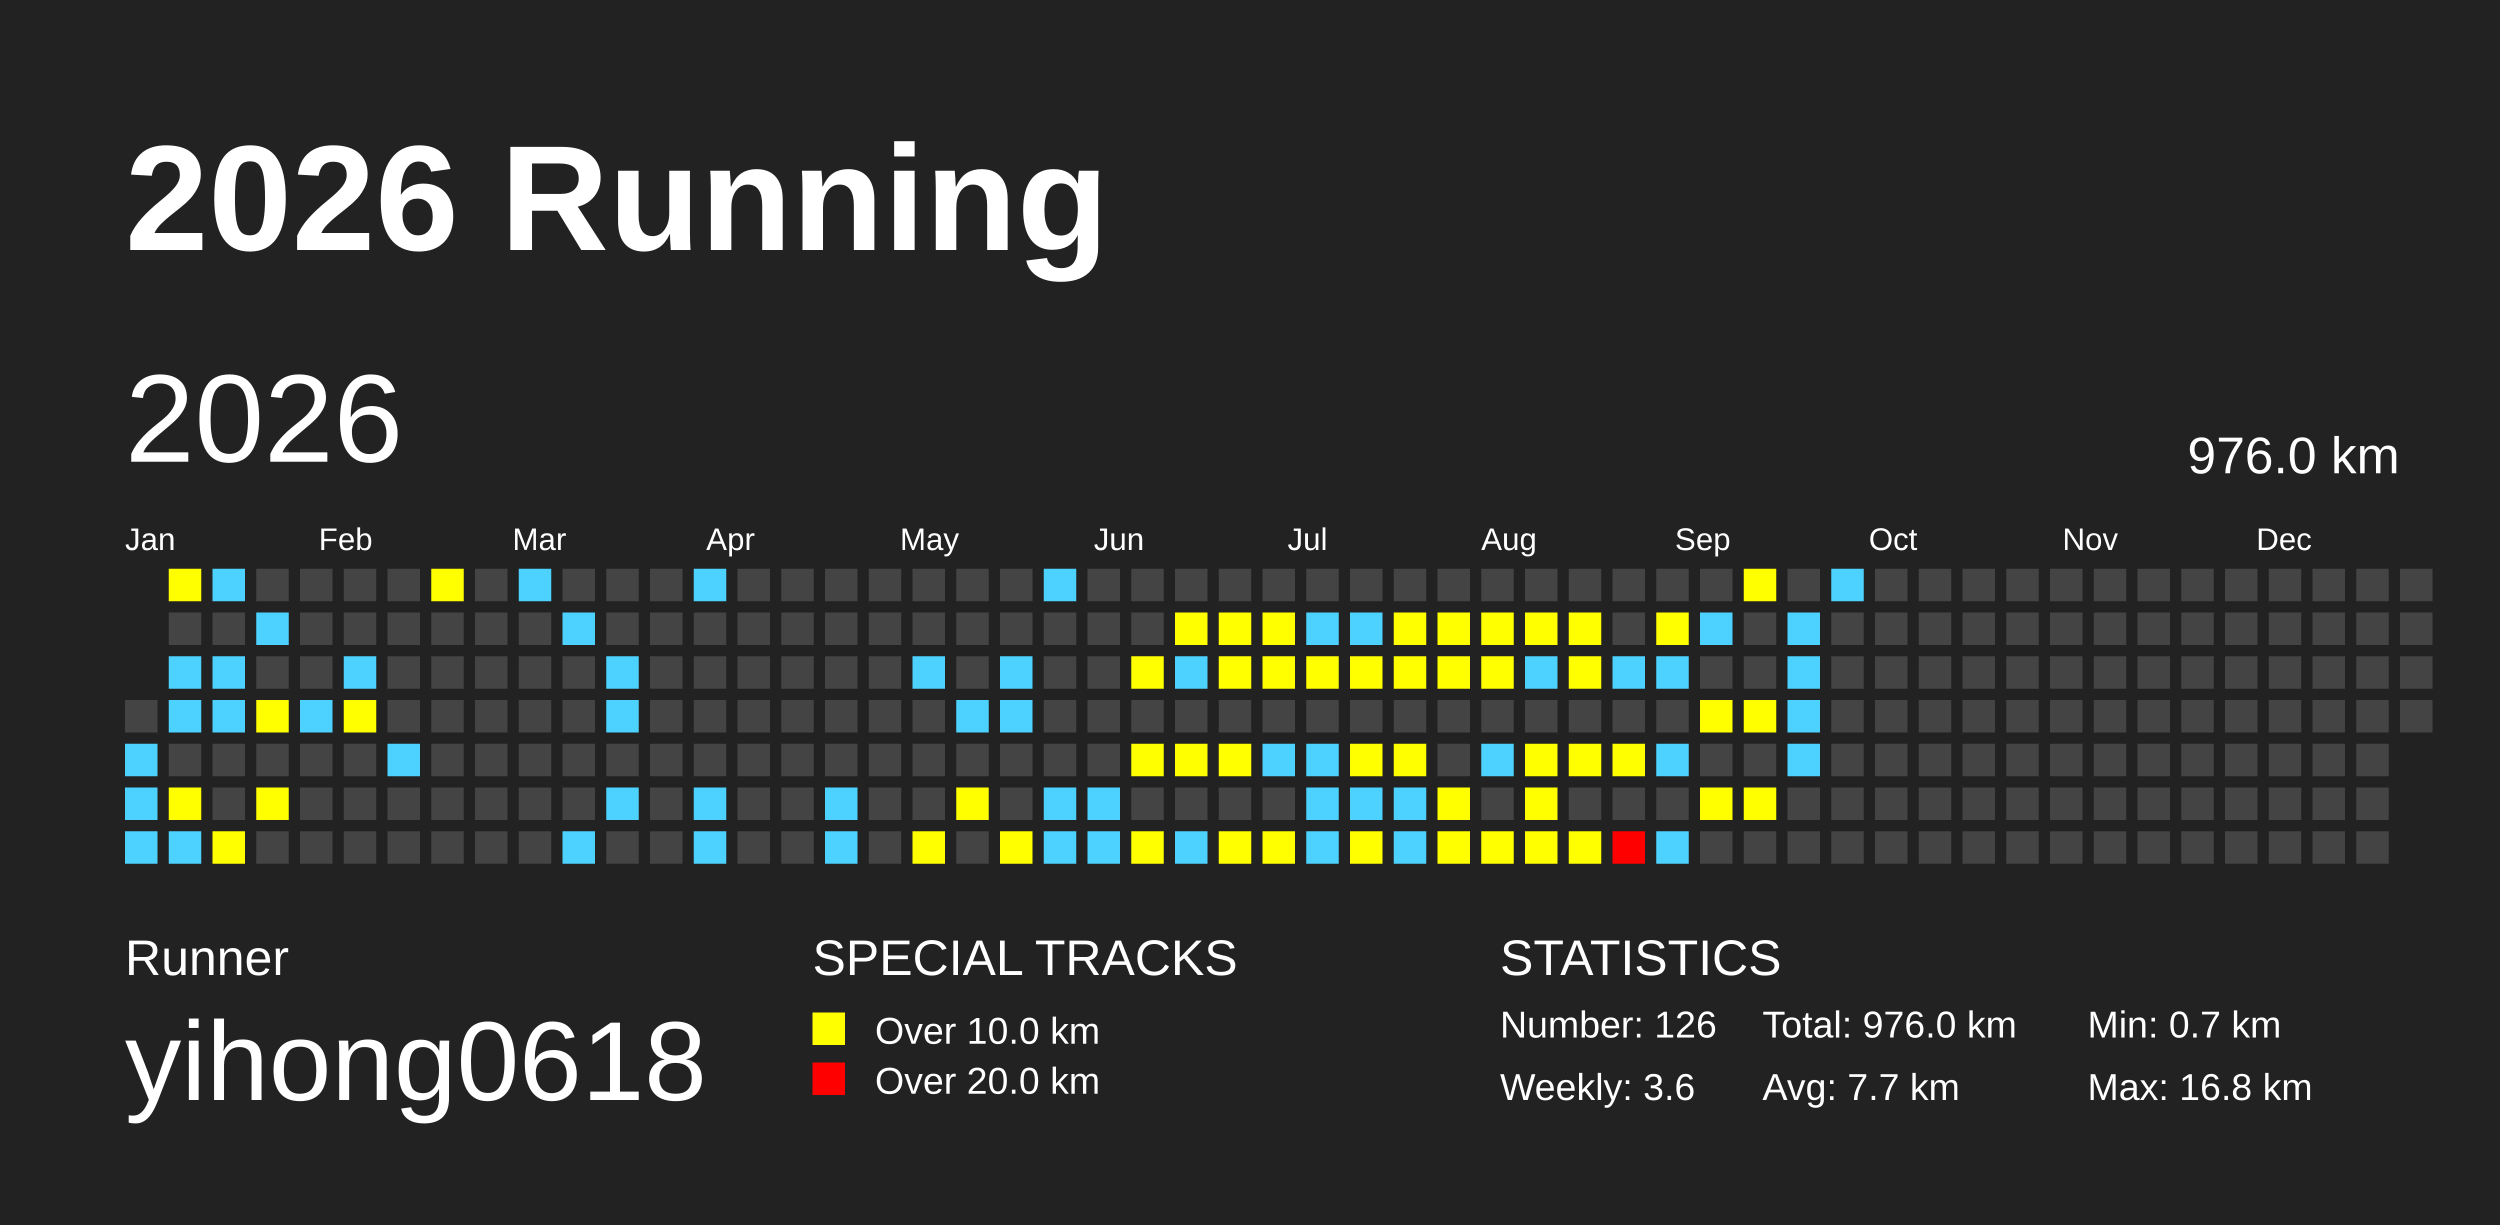
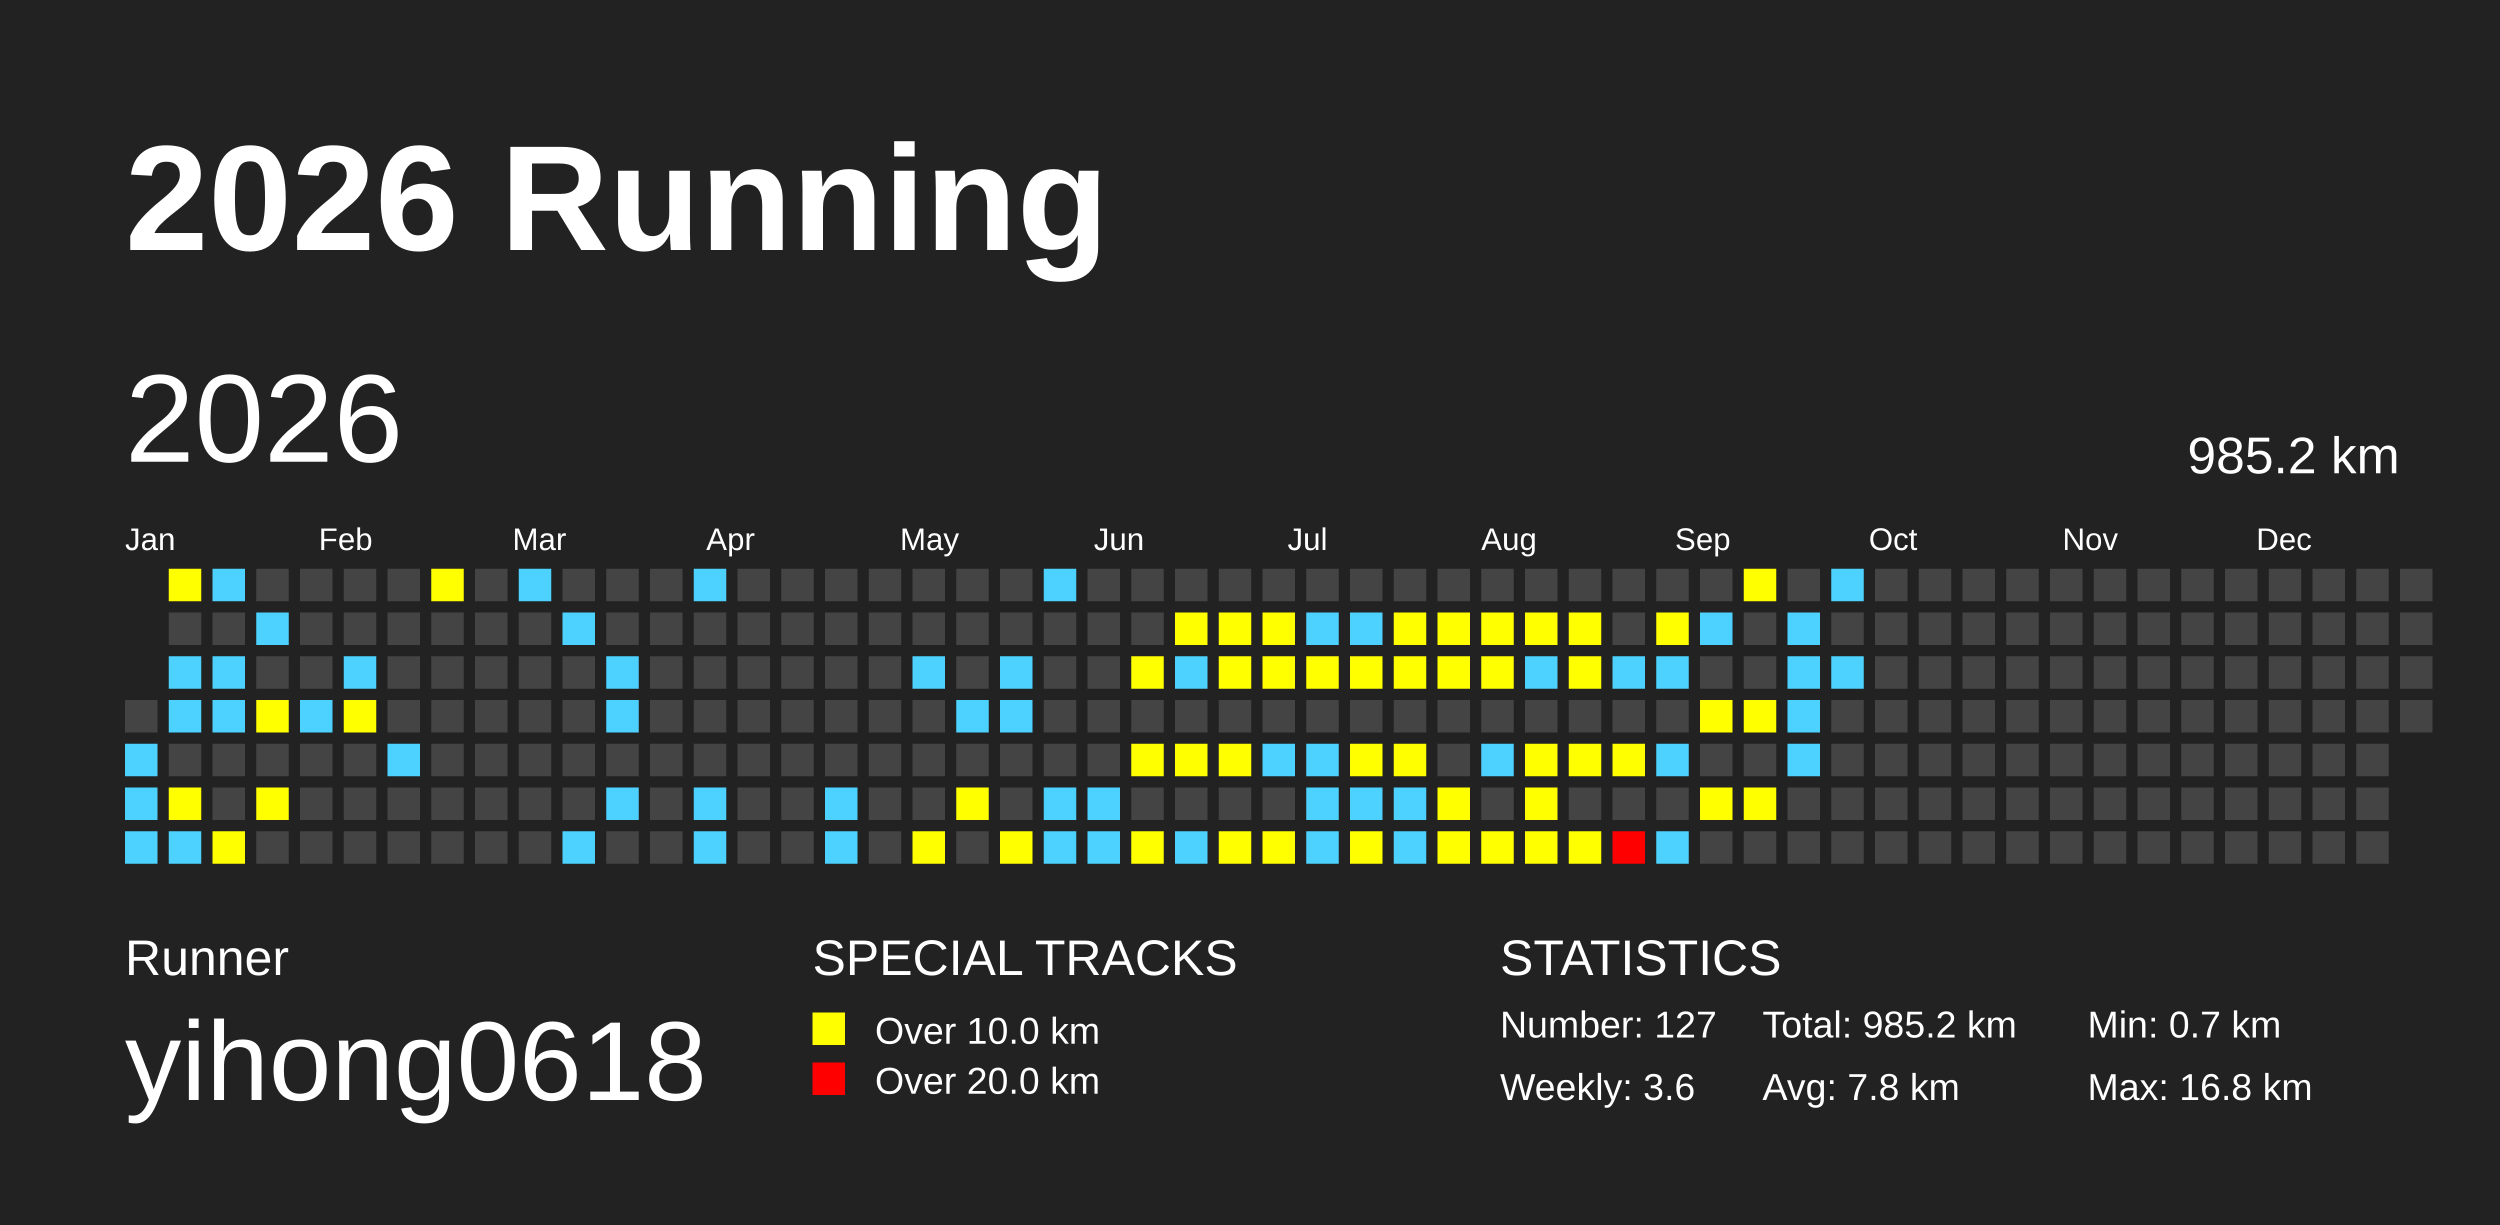
<svg xmlns="http://www.w3.org/2000/svg" baseProfile="full" height="98mm" version="1.1" viewBox="0,0,200,98" width="200mm">
  <defs>
    <pattern height="2" id="indoor-stripe" patternUnits="userSpaceOnUse" width="2">
      <line stroke="white" stroke-opacity="0.45" stroke-width="0.5" x1="0" x2="2" y1="2" y2="0" />
    </pattern>
  </defs>
  <rect fill="#222222" height="98" width="200" x="0" y="0" />
  <text fill="#FFFFFF" style="font-size:12px; font-family:Arial; font-weight:bold;" x="10" y="20">2026 Running</text>
  <text fill="#FFFFFF" style="font-size:4px; font-family:Arial" x="10" y="78">Runner</text>
  <text fill="#FFFFFF" style="font-size:9px; font-family:Arial" x="10" y="88">yihong0618</text>
  <text fill="#FFFFFF" style="font-size:4px; font-family:Arial" x="65" y="78">SPECIAL TRACKS</text>
  <rect fill="yellow" height="2.6" width="2.6" x="65" y="81" />
  <text fill="#FFFFFF" style="font-size:3px; font-family:Arial" x="70" y="83.5">Over 10.0 km</text>
  <rect fill="red" height="2.6" width="2.6" x="65" y="85" />
  <text fill="#FFFFFF" style="font-size:3px; font-family:Arial" x="70" y="87.5">Over 20.0 km</text>
  <text fill="#FFFFFF" style="font-size:4px; font-family:Arial" x="120" y="78">STATISTICS</text>
-   <text fill="#FFFFFF" style="font-size:3px; font-family:Arial" x="120" y="83">Number: 126</text>
+   <text fill="#FFFFFF" style="font-size:3px; font-family:Arial" x="120" y="83">Number: 127</text>
  <text fill="#FFFFFF" style="font-size:3px; font-family:Arial" x="120" y="88">Weekly: 3.6</text>
-   <text fill="#FFFFFF" style="font-size:3px; font-family:Arial" x="141" y="83">Total: 976.0 km</text>
-   <text fill="#FFFFFF" style="font-size:3px; font-family:Arial" x="141" y="88">Avg: 7.7 km</text>
+   <text fill="#FFFFFF" style="font-size:3px; font-family:Arial" x="141" y="83">Total: 985.2 km</text>
+   <text fill="#FFFFFF" style="font-size:3px; font-family:Arial" x="141" y="88">Avg: 7.8 km</text>
  <text fill="#FFFFFF" style="font-size:3px; font-family:Arial" x="167" y="83">Min: 0.7 km</text>
  <text fill="#FFFFFF" style="font-size:3px; font-family:Arial" x="167" y="88">Max: 16.8 km</text>
  <text dominant-baseline="hanging" fill="#FFFFFF" style="font-size:10.0px; font-family:Arial;" x="10" y="30">2026</text>
-   <text dominant-baseline="hanging" fill="#FFFFFF" style="font-size:4.125px; font-family:Arial;" x="175" y="35">976.0 km</text>
+   <text dominant-baseline="hanging" fill="#FFFFFF" style="font-size:4.125px; font-family:Arial;" x="175" y="35">985.2 km</text>
  <text fill="#FFFFFF" style="font-size:2.5px; font-family:Arial" x="10.0" y="44">Jan</text>
  <text fill="#FFFFFF" style="font-size:2.5px; font-family:Arial" x="25.5" y="44">Feb</text>
  <text fill="#FFFFFF" style="font-size:2.5px; font-family:Arial" x="41.0" y="44">Mar</text>
  <text fill="#FFFFFF" style="font-size:2.5px; font-family:Arial" x="56.5" y="44">Apr</text>
  <text fill="#FFFFFF" style="font-size:2.5px; font-family:Arial" x="72.0" y="44">May</text>
  <text fill="#FFFFFF" style="font-size:2.5px; font-family:Arial" x="87.5" y="44">Jun</text>
  <text fill="#FFFFFF" style="font-size:2.5px; font-family:Arial" x="103.0" y="44">Jul</text>
  <text fill="#FFFFFF" style="font-size:2.5px; font-family:Arial" x="118.5" y="44">Aug</text>
  <text fill="#FFFFFF" style="font-size:2.5px; font-family:Arial" x="134.0" y="44">Sep</text>
  <text fill="#FFFFFF" style="font-size:2.5px; font-family:Arial" x="149.5" y="44">Oct</text>
  <text fill="#FFFFFF" style="font-size:2.5px; font-family:Arial" x="165.0" y="44">Nov</text>
  <text fill="#FFFFFF" style="font-size:2.5px; font-family:Arial" x="180.5" y="44">Dec</text>
  <rect fill="#444444" height="2.6" width="2.6" x="10.0" y="56.0" />
  <rect fill="#4DD2FF" height="2.6" width="2.6" x="10.0" y="59.5" />
  <rect fill="#4DD2FF" height="2.6" width="2.6" x="10.0" y="63.0" />
  <rect fill="#4DD2FF" height="2.6" width="2.6" x="10.0" y="66.5" />
  <rect fill="yellow" height="2.6" width="2.6" x="13.5" y="45.5" />
  <rect fill="#444444" height="2.6" width="2.6" x="13.5" y="49.0" />
  <rect fill="#4DD2FF" height="2.6" width="2.6" x="13.5" y="52.5" />
  <rect fill="#4DD2FF" height="2.6" width="2.6" x="13.5" y="56.0" />
  <rect fill="#444444" height="2.6" width="2.6" x="13.5" y="59.5" />
  <rect fill="yellow" height="2.6" width="2.6" x="13.5" y="63.0" />
  <rect fill="#4DD2FF" height="2.6" width="2.6" x="13.5" y="66.5" />
  <rect fill="#4DD2FF" height="2.6" width="2.6" x="17.0" y="45.5" />
  <rect fill="#444444" height="2.6" width="2.6" x="17.0" y="49.0" />
  <rect fill="#4DD2FF" height="2.6" width="2.6" x="17.0" y="52.5" />
  <rect fill="#4DD2FF" height="2.6" width="2.6" x="17.0" y="56.0" />
  <rect fill="#444444" height="2.6" width="2.6" x="17.0" y="59.5" />
  <rect fill="#444444" height="2.6" width="2.6" x="17.0" y="63.0" />
  <rect fill="yellow" height="2.6" width="2.6" x="17.0" y="66.5" />
  <rect fill="#444444" height="2.6" width="2.6" x="20.5" y="45.5" />
  <rect fill="#4DD2FF" height="2.6" width="2.6" x="20.5" y="49.0" />
  <rect fill="#444444" height="2.6" width="2.6" x="20.5" y="52.5" />
  <rect fill="yellow" height="2.6" width="2.6" x="20.5" y="56.0" />
  <rect fill="#444444" height="2.6" width="2.6" x="20.5" y="59.5" />
  <rect fill="yellow" height="2.6" width="2.6" x="20.5" y="63.0" />
  <rect fill="#444444" height="2.6" width="2.6" x="20.5" y="66.5" />
  <rect fill="#444444" height="2.6" width="2.6" x="24.0" y="45.5" />
  <rect fill="#444444" height="2.6" width="2.6" x="24.0" y="49.0" />
  <rect fill="#444444" height="2.6" width="2.6" x="24.0" y="52.5" />
  <rect fill="#4DD2FF" height="2.6" width="2.6" x="24.0" y="56.0" />
  <rect fill="#444444" height="2.6" width="2.6" x="24.0" y="59.5" />
  <rect fill="#444444" height="2.6" width="2.6" x="24.0" y="63.0" />
  <rect fill="#444444" height="2.6" width="2.6" x="24.0" y="66.5" />
  <rect fill="#444444" height="2.6" width="2.6" x="27.5" y="45.5" />
  <rect fill="#444444" height="2.6" width="2.6" x="27.5" y="49.0" />
  <rect fill="#4DD2FF" height="2.6" width="2.6" x="27.5" y="52.5" />
  <rect fill="yellow" height="2.6" width="2.6" x="27.5" y="56.0" />
  <rect fill="#444444" height="2.6" width="2.6" x="27.5" y="59.5" />
  <rect fill="#444444" height="2.6" width="2.6" x="27.5" y="63.0" />
  <rect fill="#444444" height="2.6" width="2.6" x="27.5" y="66.5" />
  <rect fill="#444444" height="2.6" width="2.6" x="31.0" y="45.5" />
  <rect fill="#444444" height="2.6" width="2.6" x="31.0" y="49.0" />
  <rect fill="#444444" height="2.6" width="2.6" x="31.0" y="52.5" />
  <rect fill="#444444" height="2.6" width="2.6" x="31.0" y="56.0" />
  <rect fill="#4DD2FF" height="2.6" width="2.6" x="31.0" y="59.5" />
  <rect fill="#444444" height="2.6" width="2.6" x="31.0" y="63.0" />
  <rect fill="#444444" height="2.6" width="2.6" x="31.0" y="66.5" />
  <rect fill="yellow" height="2.6" width="2.6" x="34.5" y="45.5" />
  <rect fill="#444444" height="2.6" width="2.6" x="34.5" y="49.0" />
  <rect fill="#444444" height="2.6" width="2.6" x="34.5" y="52.5" />
  <rect fill="#444444" height="2.6" width="2.6" x="34.5" y="56.0" />
  <rect fill="#444444" height="2.6" width="2.6" x="34.5" y="59.5" />
  <rect fill="#444444" height="2.6" width="2.6" x="34.5" y="63.0" />
  <rect fill="#444444" height="2.6" width="2.6" x="34.5" y="66.5" />
  <rect fill="#444444" height="2.6" width="2.6" x="38.0" y="45.5" />
  <rect fill="#444444" height="2.6" width="2.6" x="38.0" y="49.0" />
  <rect fill="#444444" height="2.6" width="2.6" x="38.0" y="52.5" />
  <rect fill="#444444" height="2.6" width="2.6" x="38.0" y="56.0" />
  <rect fill="#444444" height="2.6" width="2.6" x="38.0" y="59.5" />
  <rect fill="#444444" height="2.6" width="2.6" x="38.0" y="63.0" />
  <rect fill="#444444" height="2.6" width="2.6" x="38.0" y="66.5" />
  <rect fill="#4DD2FF" height="2.6" width="2.6" x="41.5" y="45.5" />
  <rect fill="#444444" height="2.6" width="2.6" x="41.5" y="49.0" />
  <rect fill="#444444" height="2.6" width="2.6" x="41.5" y="52.5" />
  <rect fill="#444444" height="2.6" width="2.6" x="41.5" y="56.0" />
  <rect fill="#444444" height="2.6" width="2.6" x="41.5" y="59.5" />
  <rect fill="#444444" height="2.6" width="2.6" x="41.5" y="63.0" />
  <rect fill="#444444" height="2.6" width="2.6" x="41.5" y="66.5" />
  <rect fill="#444444" height="2.6" width="2.6" x="45.0" y="45.5" />
  <rect fill="#4DD2FF" height="2.6" width="2.6" x="45.0" y="49.0" />
  <rect fill="#444444" height="2.6" width="2.6" x="45.0" y="52.5" />
  <rect fill="#444444" height="2.6" width="2.6" x="45.0" y="56.0" />
  <rect fill="#444444" height="2.6" width="2.6" x="45.0" y="59.5" />
  <rect fill="#444444" height="2.6" width="2.6" x="45.0" y="63.0" />
  <rect fill="#4DD2FF" height="2.6" width="2.6" x="45.0" y="66.5" />
  <rect fill="#444444" height="2.6" width="2.6" x="48.5" y="45.5" />
  <rect fill="#444444" height="2.6" width="2.6" x="48.5" y="49.0" />
  <rect fill="#4DD2FF" height="2.6" width="2.6" x="48.5" y="52.5" />
  <rect fill="#4DD2FF" height="2.6" width="2.6" x="48.5" y="56.0" />
  <rect fill="#444444" height="2.6" width="2.6" x="48.5" y="59.5" />
  <rect fill="#4DD2FF" height="2.6" width="2.6" x="48.5" y="63.0" />
  <rect fill="#444444" height="2.6" width="2.6" x="48.5" y="66.5" />
  <rect fill="#444444" height="2.6" width="2.6" x="52.0" y="45.5" />
  <rect fill="#444444" height="2.6" width="2.6" x="52.0" y="49.0" />
  <rect fill="#444444" height="2.6" width="2.6" x="52.0" y="52.5" />
  <rect fill="#444444" height="2.6" width="2.6" x="52.0" y="56.0" />
  <rect fill="#444444" height="2.6" width="2.6" x="52.0" y="59.5" />
  <rect fill="#444444" height="2.6" width="2.6" x="52.0" y="63.0" />
  <rect fill="#444444" height="2.6" width="2.6" x="52.0" y="66.5" />
  <rect fill="#4DD2FF" height="2.6" width="2.6" x="55.5" y="45.5" />
  <rect fill="#444444" height="2.6" width="2.6" x="55.5" y="49.0" />
  <rect fill="#444444" height="2.6" width="2.6" x="55.5" y="52.5" />
  <rect fill="#444444" height="2.6" width="2.6" x="55.5" y="56.0" />
  <rect fill="#444444" height="2.6" width="2.6" x="55.5" y="59.5" />
  <rect fill="#4DD2FF" height="2.6" width="2.6" x="55.5" y="63.0" />
  <rect fill="#4DD2FF" height="2.6" width="2.6" x="55.5" y="66.5" />
  <rect fill="#444444" height="2.6" width="2.6" x="59.0" y="45.5" />
  <rect fill="#444444" height="2.6" width="2.6" x="59.0" y="49.0" />
  <rect fill="#444444" height="2.6" width="2.6" x="59.0" y="52.5" />
  <rect fill="#444444" height="2.6" width="2.6" x="59.0" y="56.0" />
  <rect fill="#444444" height="2.6" width="2.6" x="59.0" y="59.5" />
  <rect fill="#444444" height="2.6" width="2.6" x="59.0" y="63.0" />
  <rect fill="#444444" height="2.6" width="2.6" x="59.0" y="66.5" />
  <rect fill="#444444" height="2.6" width="2.6" x="62.5" y="45.5" />
  <rect fill="#444444" height="2.6" width="2.6" x="62.5" y="49.0" />
  <rect fill="#444444" height="2.6" width="2.6" x="62.5" y="52.5" />
  <rect fill="#444444" height="2.6" width="2.6" x="62.5" y="56.0" />
  <rect fill="#444444" height="2.6" width="2.6" x="62.5" y="59.5" />
  <rect fill="#444444" height="2.6" width="2.6" x="62.5" y="63.0" />
  <rect fill="#444444" height="2.6" width="2.6" x="62.5" y="66.5" />
  <rect fill="#444444" height="2.6" width="2.6" x="66.0" y="45.5" />
  <rect fill="#444444" height="2.6" width="2.6" x="66.0" y="49.0" />
  <rect fill="#444444" height="2.6" width="2.6" x="66.0" y="52.5" />
  <rect fill="#444444" height="2.6" width="2.6" x="66.0" y="56.0" />
  <rect fill="#444444" height="2.6" width="2.6" x="66.0" y="59.5" />
  <rect fill="#4DD2FF" height="2.6" width="2.6" x="66.0" y="63.0" />
  <rect fill="#4DD2FF" height="2.6" width="2.6" x="66.0" y="66.5" />
  <rect fill="#444444" height="2.6" width="2.6" x="69.5" y="45.5" />
  <rect fill="#444444" height="2.6" width="2.6" x="69.5" y="49.0" />
  <rect fill="#444444" height="2.6" width="2.6" x="69.5" y="52.5" />
  <rect fill="#444444" height="2.6" width="2.6" x="69.5" y="56.0" />
  <rect fill="#444444" height="2.6" width="2.6" x="69.5" y="59.5" />
  <rect fill="#444444" height="2.6" width="2.6" x="69.5" y="63.0" />
  <rect fill="#444444" height="2.6" width="2.6" x="69.5" y="66.5" />
  <rect fill="#444444" height="2.6" width="2.6" x="73.0" y="45.5" />
  <rect fill="#444444" height="2.6" width="2.6" x="73.0" y="49.0" />
  <rect fill="#4DD2FF" height="2.6" width="2.6" x="73.0" y="52.5" />
  <rect fill="#444444" height="2.6" width="2.6" x="73.0" y="56.0" />
  <rect fill="#444444" height="2.6" width="2.6" x="73.0" y="59.5" />
  <rect fill="#444444" height="2.6" width="2.6" x="73.0" y="63.0" />
  <rect fill="yellow" height="2.6" width="2.6" x="73.0" y="66.5" />
  <rect fill="#444444" height="2.6" width="2.6" x="76.5" y="45.5" />
  <rect fill="#444444" height="2.6" width="2.6" x="76.5" y="49.0" />
  <rect fill="#444444" height="2.6" width="2.6" x="76.5" y="52.5" />
  <rect fill="#4DD2FF" height="2.6" width="2.6" x="76.5" y="56.0" />
  <rect fill="#444444" height="2.6" width="2.6" x="76.5" y="59.5" />
  <rect fill="yellow" height="2.6" width="2.6" x="76.5" y="63.0" />
  <rect fill="#444444" height="2.6" width="2.6" x="76.5" y="66.5" />
  <rect fill="#444444" height="2.6" width="2.6" x="80.0" y="45.5" />
  <rect fill="#444444" height="2.6" width="2.6" x="80.0" y="49.0" />
  <rect fill="#4DD2FF" height="2.6" width="2.6" x="80.0" y="52.5" />
  <rect fill="#4DD2FF" height="2.6" width="2.6" x="80.0" y="56.0" />
  <rect fill="#444444" height="2.6" width="2.6" x="80.0" y="59.5" />
  <rect fill="#444444" height="2.6" width="2.6" x="80.0" y="63.0" />
  <rect fill="yellow" height="2.6" width="2.6" x="80.0" y="66.5" />
  <rect fill="#4DD2FF" height="2.6" width="2.6" x="83.5" y="45.5" />
  <rect fill="#444444" height="2.6" width="2.6" x="83.5" y="49.0" />
  <rect fill="#444444" height="2.6" width="2.6" x="83.5" y="52.5" />
  <rect fill="#444444" height="2.6" width="2.6" x="83.5" y="56.0" />
  <rect fill="#444444" height="2.6" width="2.6" x="83.5" y="59.5" />
  <rect fill="#4DD2FF" height="2.6" width="2.6" x="83.5" y="63.0" />
  <rect fill="#4DD2FF" height="2.6" width="2.6" x="83.5" y="66.5" />
  <rect fill="#444444" height="2.6" width="2.6" x="87.0" y="45.5" />
  <rect fill="#444444" height="2.6" width="2.6" x="87.0" y="49.0" />
  <rect fill="#444444" height="2.6" width="2.6" x="87.0" y="52.5" />
  <rect fill="#444444" height="2.6" width="2.6" x="87.0" y="56.0" />
  <rect fill="#444444" height="2.6" width="2.6" x="87.0" y="59.5" />
  <rect fill="#4DD2FF" height="2.6" width="2.6" x="87.0" y="63.0" />
  <rect fill="#4DD2FF" height="2.6" width="2.6" x="87.0" y="66.5" />
  <rect fill="#444444" height="2.6" width="2.6" x="90.5" y="45.5" />
  <rect fill="#444444" height="2.6" width="2.6" x="90.5" y="49.0" />
  <rect fill="yellow" height="2.6" width="2.6" x="90.5" y="52.5" />
  <rect fill="#444444" height="2.6" width="2.6" x="90.5" y="56.0" />
  <rect fill="yellow" height="2.6" width="2.6" x="90.5" y="59.5" />
  <rect fill="#444444" height="2.6" width="2.6" x="90.5" y="63.0" />
  <rect fill="yellow" height="2.6" width="2.6" x="90.5" y="66.5" />
  <rect fill="#444444" height="2.6" width="2.6" x="94.0" y="45.5" />
  <rect fill="yellow" height="2.6" width="2.6" x="94.0" y="49.0" />
  <rect fill="#4DD2FF" height="2.6" width="2.6" x="94.0" y="52.5" />
  <rect fill="#444444" height="2.6" width="2.6" x="94.0" y="56.0" />
  <rect fill="yellow" height="2.6" width="2.6" x="94.0" y="59.5" />
  <rect fill="#444444" height="2.6" width="2.6" x="94.0" y="63.0" />
  <rect fill="#4DD2FF" height="2.6" width="2.6" x="94.0" y="66.5" />
  <rect fill="#444444" height="2.6" width="2.6" x="97.5" y="45.5" />
  <rect fill="yellow" height="2.6" width="2.6" x="97.5" y="49.0" />
  <rect fill="yellow" height="2.6" width="2.6" x="97.5" y="52.5" />
  <rect fill="#444444" height="2.6" width="2.6" x="97.5" y="56.0" />
  <rect fill="yellow" height="2.6" width="2.6" x="97.5" y="59.5" />
  <rect fill="#444444" height="2.6" width="2.6" x="97.5" y="63.0" />
  <rect fill="yellow" height="2.6" width="2.6" x="97.5" y="66.5" />
  <rect fill="#444444" height="2.6" width="2.6" x="101.0" y="45.5" />
  <rect fill="yellow" height="2.6" width="2.6" x="101.0" y="49.0" />
  <rect fill="yellow" height="2.6" width="2.6" x="101.0" y="52.5" />
  <rect fill="#444444" height="2.6" width="2.6" x="101.0" y="56.0" />
  <rect fill="#4DD2FF" height="2.6" width="2.6" x="101.0" y="59.5" />
  <rect fill="#444444" height="2.6" width="2.6" x="101.0" y="63.0" />
  <rect fill="yellow" height="2.6" width="2.6" x="101.0" y="66.5" />
  <rect fill="#444444" height="2.6" width="2.6" x="104.5" y="45.5" />
  <rect fill="#4DD2FF" height="2.6" width="2.6" x="104.5" y="49.0" />
  <rect fill="yellow" height="2.6" width="2.6" x="104.5" y="52.5" />
  <rect fill="#444444" height="2.6" width="2.6" x="104.5" y="56.0" />
  <rect fill="#4DD2FF" height="2.6" width="2.6" x="104.5" y="59.5" />
  <rect fill="#4DD2FF" height="2.6" width="2.6" x="104.5" y="63.0" />
  <rect fill="#4DD2FF" height="2.6" width="2.6" x="104.5" y="66.5" />
  <rect fill="#444444" height="2.6" width="2.6" x="108.0" y="45.5" />
  <rect fill="#4DD2FF" height="2.6" width="2.6" x="108.0" y="49.0" />
  <rect fill="yellow" height="2.6" width="2.6" x="108.0" y="52.5" />
  <rect fill="#444444" height="2.6" width="2.6" x="108.0" y="56.0" />
  <rect fill="yellow" height="2.6" width="2.6" x="108.0" y="59.5" />
  <rect fill="#4DD2FF" height="2.6" width="2.6" x="108.0" y="63.0" />
  <rect fill="yellow" height="2.6" width="2.6" x="108.0" y="66.5" />
  <rect fill="#444444" height="2.6" width="2.6" x="111.5" y="45.5" />
  <rect fill="yellow" height="2.6" width="2.6" x="111.5" y="49.0" />
  <rect fill="yellow" height="2.6" width="2.6" x="111.5" y="52.5" />
  <rect fill="#444444" height="2.6" width="2.6" x="111.5" y="56.0" />
  <rect fill="yellow" height="2.6" width="2.6" x="111.5" y="59.5" />
  <rect fill="#4DD2FF" height="2.6" width="2.6" x="111.5" y="63.0" />
  <rect fill="#4DD2FF" height="2.6" width="2.6" x="111.5" y="66.5" />
  <rect fill="#444444" height="2.6" width="2.6" x="115.0" y="45.5" />
  <rect fill="yellow" height="2.6" width="2.6" x="115.0" y="49.0" />
  <rect fill="yellow" height="2.6" width="2.6" x="115.0" y="52.5" />
  <rect fill="#444444" height="2.6" width="2.6" x="115.0" y="56.0" />
  <rect fill="#444444" height="2.6" width="2.6" x="115.0" y="59.5" />
  <rect fill="yellow" height="2.6" width="2.6" x="115.0" y="63.0" />
  <rect fill="yellow" height="2.6" width="2.6" x="115.0" y="66.5" />
  <rect fill="#444444" height="2.6" width="2.6" x="118.5" y="45.5" />
  <rect fill="yellow" height="2.6" width="2.6" x="118.5" y="49.0" />
  <rect fill="yellow" height="2.6" width="2.6" x="118.5" y="52.5" />
  <rect fill="#444444" height="2.6" width="2.6" x="118.5" y="56.0" />
  <rect fill="#4DD2FF" height="2.6" width="2.6" x="118.5" y="59.5" />
  <rect fill="#444444" height="2.6" width="2.6" x="118.5" y="63.0" />
  <rect fill="yellow" height="2.6" width="2.6" x="118.5" y="66.5" />
  <rect fill="#444444" height="2.6" width="2.6" x="122.0" y="45.5" />
  <rect fill="yellow" height="2.6" width="2.6" x="122.0" y="49.0" />
  <rect fill="#4DD2FF" height="2.6" width="2.6" x="122.0" y="52.5" />
  <rect fill="#444444" height="2.6" width="2.6" x="122.0" y="56.0" />
  <rect fill="yellow" height="2.6" width="2.6" x="122.0" y="59.5" />
  <rect fill="yellow" height="2.6" width="2.6" x="122.0" y="63.0" />
  <rect fill="yellow" height="2.6" width="2.6" x="122.0" y="66.5" />
  <rect fill="#444444" height="2.6" width="2.6" x="125.5" y="45.5" />
  <rect fill="yellow" height="2.6" width="2.6" x="125.5" y="49.0" />
  <rect fill="yellow" height="2.6" width="2.6" x="125.5" y="52.5" />
  <rect fill="#444444" height="2.6" width="2.6" x="125.5" y="56.0" />
  <rect fill="yellow" height="2.6" width="2.6" x="125.5" y="59.5" />
  <rect fill="#444444" height="2.6" width="2.6" x="125.5" y="63.0" />
  <rect fill="yellow" height="2.6" width="2.6" x="125.5" y="66.5" />
  <rect fill="#444444" height="2.6" width="2.6" x="129.0" y="45.5" />
  <rect fill="#444444" height="2.6" width="2.6" x="129.0" y="49.0" />
  <rect fill="#4DD2FF" height="2.6" width="2.6" x="129.0" y="52.5" />
  <rect fill="#444444" height="2.6" width="2.6" x="129.0" y="56.0" />
  <rect fill="yellow" height="2.6" width="2.6" x="129.0" y="59.5" />
  <rect fill="#444444" height="2.6" width="2.6" x="129.0" y="63.0" />
  <rect fill="red" height="2.6" width="2.6" x="129.0" y="66.5" />
  <rect fill="#444444" height="2.6" width="2.6" x="132.5" y="45.5" />
  <rect fill="yellow" height="2.6" width="2.6" x="132.5" y="49.0" />
  <rect fill="#4DD2FF" height="2.6" width="2.6" x="132.5" y="52.5" />
  <rect fill="#444444" height="2.6" width="2.6" x="132.5" y="56.0" />
  <rect fill="#4DD2FF" height="2.6" width="2.6" x="132.5" y="59.5" />
  <rect fill="#444444" height="2.6" width="2.6" x="132.5" y="63.0" />
  <rect fill="#4DD2FF" height="2.6" width="2.6" x="132.5" y="66.5" />
  <rect fill="#444444" height="2.6" width="2.6" x="136.0" y="45.5" />
  <rect fill="#4DD2FF" height="2.6" width="2.6" x="136.0" y="49.0" />
  <rect fill="#444444" height="2.6" width="2.6" x="136.0" y="52.5" />
  <rect fill="yellow" height="2.6" width="2.6" x="136.0" y="56.0" />
  <rect fill="#444444" height="2.6" width="2.6" x="136.0" y="59.5" />
  <rect fill="yellow" height="2.6" width="2.6" x="136.0" y="63.0" />
  <rect fill="#444444" height="2.6" width="2.6" x="136.0" y="66.5" />
  <rect fill="yellow" height="2.6" width="2.6" x="139.5" y="45.5" />
  <rect fill="#444444" height="2.6" width="2.6" x="139.5" y="49.0" />
  <rect fill="#444444" height="2.6" width="2.6" x="139.5" y="52.5" />
  <rect fill="yellow" height="2.6" width="2.6" x="139.5" y="56.0" />
  <rect fill="#444444" height="2.6" width="2.6" x="139.5" y="59.5" />
  <rect fill="yellow" height="2.6" width="2.6" x="139.5" y="63.0" />
  <rect fill="#444444" height="2.6" width="2.6" x="139.5" y="66.5" />
  <rect fill="#444444" height="2.6" width="2.6" x="143.0" y="45.5" />
  <rect fill="#4DD2FF" height="2.6" width="2.6" x="143.0" y="49.0" />
  <rect fill="#4DD2FF" height="2.6" width="2.6" x="143.0" y="52.5" />
  <rect fill="#4DD2FF" height="2.6" width="2.6" x="143.0" y="56.0" />
  <rect fill="#4DD2FF" height="2.6" width="2.6" x="143.0" y="59.5" />
  <rect fill="#444444" height="2.6" width="2.6" x="143.0" y="63.0" />
  <rect fill="#444444" height="2.6" width="2.6" x="143.0" y="66.5" />
  <rect fill="#4DD2FF" height="2.6" width="2.6" x="146.5" y="45.5" />
  <rect fill="#444444" height="2.6" width="2.6" x="146.5" y="49.0" />
-   <rect fill="#444444" height="2.6" width="2.6" x="146.5" y="52.5" />
+   <rect fill="#4DD2FF" height="2.6" width="2.6" x="146.5" y="52.5" />
  <rect fill="#444444" height="2.6" width="2.6" x="146.5" y="56.0" />
  <rect fill="#444444" height="2.6" width="2.6" x="146.5" y="59.5" />
  <rect fill="#444444" height="2.6" width="2.6" x="146.5" y="63.0" />
  <rect fill="#444444" height="2.6" width="2.6" x="146.5" y="66.5" />
  <rect fill="#444444" height="2.6" width="2.6" x="150.0" y="45.5" />
  <rect fill="#444444" height="2.6" width="2.6" x="150.0" y="49.0" />
  <rect fill="#444444" height="2.6" width="2.6" x="150.0" y="52.5" />
  <rect fill="#444444" height="2.6" width="2.6" x="150.0" y="56.0" />
  <rect fill="#444444" height="2.6" width="2.6" x="150.0" y="59.5" />
  <rect fill="#444444" height="2.6" width="2.6" x="150.0" y="63.0" />
  <rect fill="#444444" height="2.6" width="2.6" x="150.0" y="66.5" />
  <rect fill="#444444" height="2.6" width="2.6" x="153.5" y="45.5" />
  <rect fill="#444444" height="2.6" width="2.6" x="153.5" y="49.0" />
  <rect fill="#444444" height="2.6" width="2.6" x="153.5" y="52.5" />
  <rect fill="#444444" height="2.6" width="2.6" x="153.5" y="56.0" />
  <rect fill="#444444" height="2.6" width="2.6" x="153.5" y="59.5" />
  <rect fill="#444444" height="2.6" width="2.6" x="153.5" y="63.0" />
  <rect fill="#444444" height="2.6" width="2.6" x="153.5" y="66.5" />
  <rect fill="#444444" height="2.6" width="2.6" x="157.0" y="45.5" />
  <rect fill="#444444" height="2.6" width="2.6" x="157.0" y="49.0" />
  <rect fill="#444444" height="2.6" width="2.6" x="157.0" y="52.5" />
  <rect fill="#444444" height="2.6" width="2.6" x="157.0" y="56.0" />
  <rect fill="#444444" height="2.6" width="2.6" x="157.0" y="59.5" />
  <rect fill="#444444" height="2.6" width="2.6" x="157.0" y="63.0" />
  <rect fill="#444444" height="2.6" width="2.6" x="157.0" y="66.5" />
  <rect fill="#444444" height="2.6" width="2.6" x="160.5" y="45.5" />
  <rect fill="#444444" height="2.6" width="2.6" x="160.5" y="49.0" />
  <rect fill="#444444" height="2.6" width="2.6" x="160.5" y="52.5" />
  <rect fill="#444444" height="2.6" width="2.6" x="160.5" y="56.0" />
  <rect fill="#444444" height="2.6" width="2.6" x="160.5" y="59.5" />
  <rect fill="#444444" height="2.6" width="2.6" x="160.5" y="63.0" />
  <rect fill="#444444" height="2.6" width="2.6" x="160.5" y="66.5" />
  <rect fill="#444444" height="2.6" width="2.6" x="164.0" y="45.5" />
  <rect fill="#444444" height="2.6" width="2.6" x="164.0" y="49.0" />
  <rect fill="#444444" height="2.6" width="2.6" x="164.0" y="52.5" />
  <rect fill="#444444" height="2.6" width="2.6" x="164.0" y="56.0" />
  <rect fill="#444444" height="2.6" width="2.6" x="164.0" y="59.5" />
  <rect fill="#444444" height="2.6" width="2.6" x="164.0" y="63.0" />
  <rect fill="#444444" height="2.6" width="2.6" x="164.0" y="66.5" />
  <rect fill="#444444" height="2.6" width="2.6" x="167.5" y="45.5" />
  <rect fill="#444444" height="2.6" width="2.6" x="167.5" y="49.0" />
  <rect fill="#444444" height="2.6" width="2.6" x="167.5" y="52.5" />
  <rect fill="#444444" height="2.6" width="2.6" x="167.5" y="56.0" />
  <rect fill="#444444" height="2.6" width="2.6" x="167.5" y="59.5" />
  <rect fill="#444444" height="2.6" width="2.6" x="167.5" y="63.0" />
  <rect fill="#444444" height="2.6" width="2.6" x="167.5" y="66.5" />
  <rect fill="#444444" height="2.6" width="2.6" x="171.0" y="45.5" />
  <rect fill="#444444" height="2.6" width="2.6" x="171.0" y="49.0" />
  <rect fill="#444444" height="2.6" width="2.6" x="171.0" y="52.5" />
  <rect fill="#444444" height="2.6" width="2.6" x="171.0" y="56.0" />
  <rect fill="#444444" height="2.6" width="2.6" x="171.0" y="59.5" />
  <rect fill="#444444" height="2.6" width="2.6" x="171.0" y="63.0" />
  <rect fill="#444444" height="2.6" width="2.6" x="171.0" y="66.5" />
  <rect fill="#444444" height="2.6" width="2.6" x="174.5" y="45.5" />
  <rect fill="#444444" height="2.6" width="2.6" x="174.5" y="49.0" />
  <rect fill="#444444" height="2.6" width="2.6" x="174.5" y="52.5" />
  <rect fill="#444444" height="2.6" width="2.6" x="174.5" y="56.0" />
  <rect fill="#444444" height="2.6" width="2.6" x="174.5" y="59.5" />
  <rect fill="#444444" height="2.6" width="2.6" x="174.5" y="63.0" />
  <rect fill="#444444" height="2.6" width="2.6" x="174.5" y="66.5" />
  <rect fill="#444444" height="2.6" width="2.6" x="178.0" y="45.5" />
  <rect fill="#444444" height="2.6" width="2.6" x="178.0" y="49.0" />
  <rect fill="#444444" height="2.6" width="2.6" x="178.0" y="52.5" />
  <rect fill="#444444" height="2.6" width="2.6" x="178.0" y="56.0" />
  <rect fill="#444444" height="2.6" width="2.6" x="178.0" y="59.5" />
  <rect fill="#444444" height="2.6" width="2.6" x="178.0" y="63.0" />
  <rect fill="#444444" height="2.6" width="2.6" x="178.0" y="66.5" />
  <rect fill="#444444" height="2.6" width="2.6" x="181.5" y="45.5" />
  <rect fill="#444444" height="2.6" width="2.6" x="181.5" y="49.0" />
  <rect fill="#444444" height="2.6" width="2.6" x="181.5" y="52.5" />
  <rect fill="#444444" height="2.6" width="2.6" x="181.5" y="56.0" />
  <rect fill="#444444" height="2.6" width="2.6" x="181.5" y="59.5" />
  <rect fill="#444444" height="2.6" width="2.6" x="181.5" y="63.0" />
  <rect fill="#444444" height="2.6" width="2.6" x="181.5" y="66.5" />
  <rect fill="#444444" height="2.6" width="2.6" x="185.0" y="45.5" />
  <rect fill="#444444" height="2.6" width="2.6" x="185.0" y="49.0" />
  <rect fill="#444444" height="2.6" width="2.6" x="185.0" y="52.5" />
  <rect fill="#444444" height="2.6" width="2.6" x="185.0" y="56.0" />
  <rect fill="#444444" height="2.6" width="2.6" x="185.0" y="59.5" />
  <rect fill="#444444" height="2.6" width="2.6" x="185.0" y="63.0" />
  <rect fill="#444444" height="2.6" width="2.6" x="185.0" y="66.5" />
  <rect fill="#444444" height="2.6" width="2.6" x="188.5" y="45.5" />
  <rect fill="#444444" height="2.6" width="2.6" x="188.5" y="49.0" />
  <rect fill="#444444" height="2.6" width="2.6" x="188.5" y="52.5" />
  <rect fill="#444444" height="2.6" width="2.6" x="188.5" y="56.0" />
  <rect fill="#444444" height="2.6" width="2.6" x="188.5" y="59.5" />
  <rect fill="#444444" height="2.6" width="2.6" x="188.5" y="63.0" />
  <rect fill="#444444" height="2.6" width="2.6" x="188.5" y="66.5" />
  <rect fill="#444444" height="2.6" width="2.6" x="192.0" y="45.5" />
  <rect fill="#444444" height="2.6" width="2.6" x="192.0" y="49.0" />
  <rect fill="#444444" height="2.6" width="2.6" x="192.0" y="52.5" />
  <rect fill="#444444" height="2.6" width="2.6" x="192.0" y="56.0" />
</svg>
